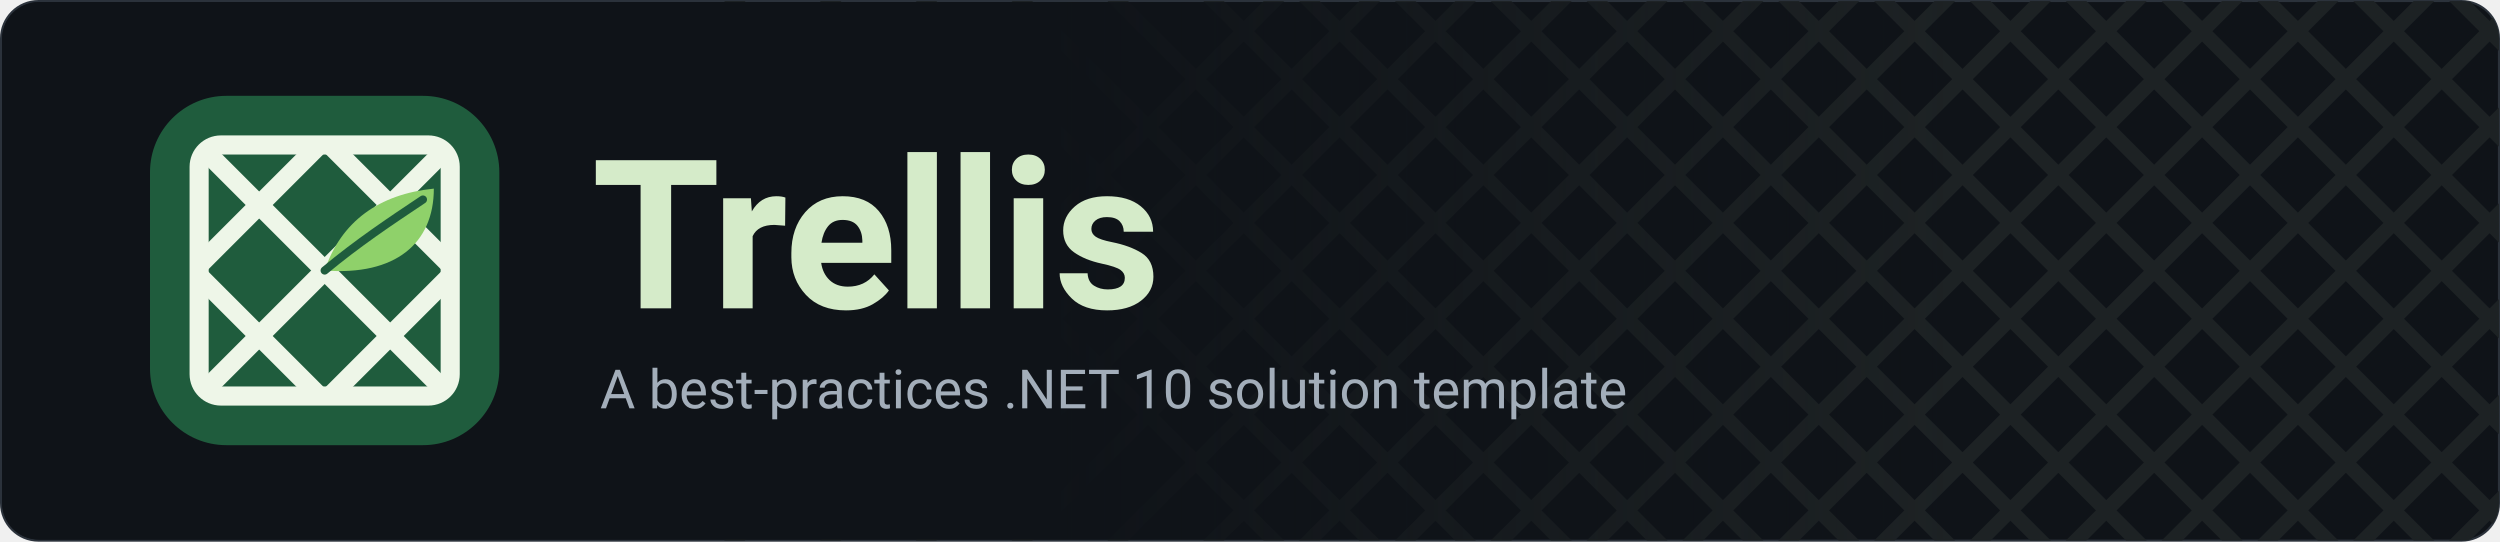
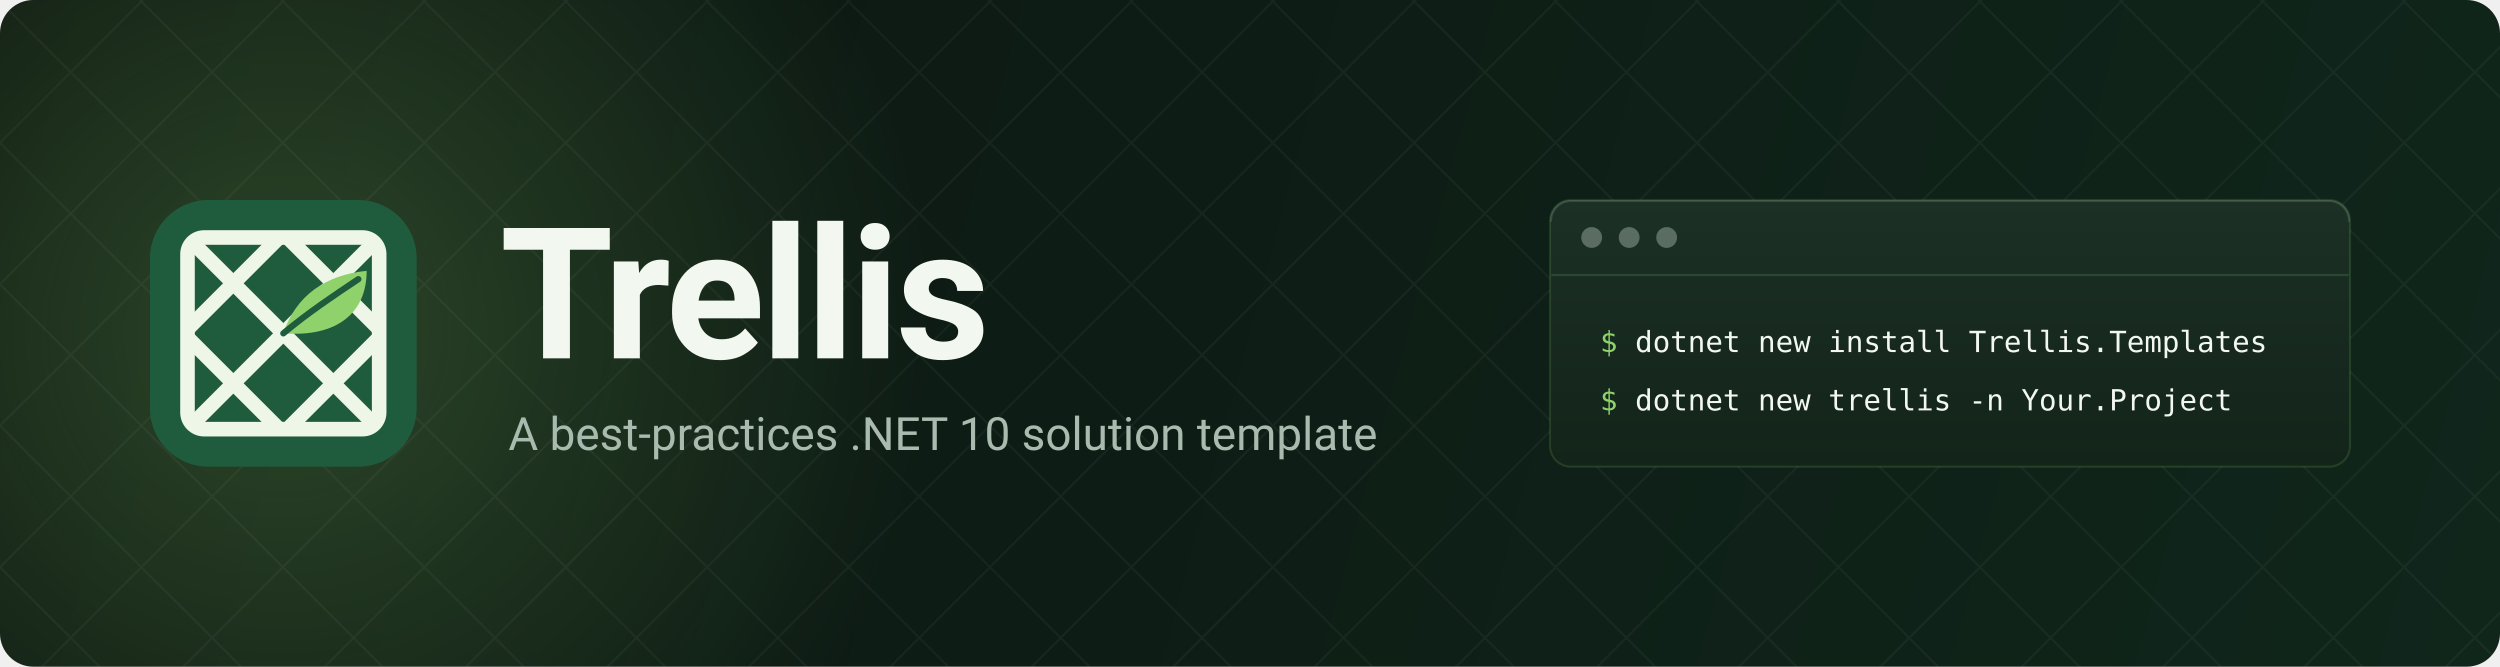
- <svg xmlns="http://www.w3.org/2000/svg" width="1200" height="260" viewBox="0 0 1200 260" role="img" aria-labelledby="title desc">
+ <svg xmlns="http://www.w3.org/2000/svg" width="1200" height="320" viewBox="0 0 1200 320" role="img" aria-labelledby="title desc">
  <style>
-     .s100w700 { font-family: ui-sans-serif, -apple-system, "Segoe UI", Roboto, Helvetica, Arial, sans-serif; font-size: 100px; font-weight: 700 }
-     .s26 { font-family: ui-sans-serif, -apple-system, "Segoe UI", Roboto, Helvetica, Arial, sans-serif; font-size: 26px; font-weight: 400 }
+     .m14 { font-family: ui-monospace, SFMono-Regular, Menlo, Consolas, monospace; font-size: 14px; font-weight: 400 }
+     .s22 { font-family: ui-sans-serif, -apple-system, "Segoe UI", Roboto, Helvetica, Arial, sans-serif; font-size: 22px; font-weight: 400 }
+     .s88w700 { font-family: ui-sans-serif, -apple-system, "Segoe UI", Roboto, Helvetica, Arial, sans-serif; font-size: 88px; font-weight: 700 }
  </style>
  <defs>
-     <clipPath id="banner-clip">
-       <rect x="0.5" y="0.5" width="1199" height="259" rx="18" />
-     </clipPath>
-     <linearGradient id="banner-fade" x1="0" x2="1" y1="0" y2="0">
-       <stop offset="0.42" stop-color="#0f1318" />
-       <stop offset="0.78" stop-color="#0f1318" stop-opacity="0" />
+     <linearGradient id="stage" gradientUnits="userSpaceOnUse" x1="0" y1="0" x2="1200" y2="320">
+       <stop offset="0" stop-color="#0b1510" />
+       <stop offset="1" stop-color="#10261b" />
+     </linearGradient>
+     <radialGradient id="glow" gradientUnits="userSpaceOnUse" cx="136" cy="160" r="520">
+       <stop offset="0" stop-color="#8fd16a" stop-opacity="0.25" />
+       <stop offset="0.6" stop-color="#8fd16a" stop-opacity="0" />
+     </radialGradient>
+     <pattern id="stage-lattice" width="48" height="48" patternUnits="userSpaceOnUse" patternTransform="rotate(45)">
+       <path d="M0 0.5 H48 M0.5 0 V48" fill="none" stroke="#ffffff" stroke-opacity="0.04" stroke-width="1" />
+     </pattern>
+     <linearGradient id="terminal" x1="0" y1="0" x2="0" y2="1">
+       <stop offset="0" stop-color="#1c3026" />
+       <stop offset="1" stop-color="#132419" />
    </linearGradient>
  </defs>
-   <rect x="0.5" y="0.5" width="1199" height="259" rx="18" fill="#0f1318" stroke="#2b323b" stroke-width="1" />
-   <g clip-path="url(#banner-clip)">
-     <path d="M332 -20 L632 280 M632 -20 L332 280 M378 -20 L678 280 M678 -20 L378 280 M424 -20 L724 280 M724 -20 L424 280 M470 -20 L770 280 M770 -20 L470 280 M516 -20 L816 280 M816 -20 L516 280 M562 -20 L862 280 M862 -20 L562 280 M608 -20 L908 280 M908 -20 L608 280 M654 -20 L954 280 M954 -20 L654 280 M700 -20 L1000 280 M1000 -20 L700 280 M746 -20 L1046 280 M1046 -20 L746 280 M792 -20 L1092 280 M1092 -20 L792 280 M838 -20 L1138 280 M1138 -20 L838 280 M884 -20 L1184 280 M1184 -20 L884 280 M930 -20 L1230 280 M1230 -20 L930 280 M976 -20 L1276 280 M1276 -20 L976 280 M1022 -20 L1322 280 M1322 -20 L1022 280 M1068 -20 L1368 280 M1368 -20 L1068 280 M1114 -20 L1414 280 M1414 -20 L1114 280 M1160 -20 L1460 280 M1460 -20 L1160 280 M1206 -20 L1506 280 M1506 -20 L1206 280 M1252 -20 L1552 280 M1552 -20 L1252 280 M1298 -20 L1598 280 M1598 -20 L1298 280 M1344 -20 L1644 280 M1644 -20 L1344 280 M1390 -20 L1690 280 M1690 -20 L1390 280" stroke="#1d2224" stroke-width="7" fill="none" />
-   </g>
-   <rect x="1" y="1" width="1198" height="258" rx="18" fill="url(#banner-fade)" />
-   <g transform="translate(72 46) scale(1.31)">
+   <rect x="0" y="0" width="1200" height="320" rx="16" fill="url(#stage)" />
+   <rect x="0" y="0" width="1200" height="320" rx="16" fill="url(#glow)" />
+   <rect x="0" y="0" width="1200" height="320" rx="16" fill="url(#stage-lattice)" />
+   <g transform="translate(72 96) scale(1)">
    <defs>
      <clipPath id="trellis-mark-frame">
        <rect x="18" y="18" width="92" height="92" rx="8" />
      </clipPath>
    </defs>
    <rect width="128" height="128" rx="28" fill="#1F5C3D" />
    <g clip-path="url(#trellis-mark-frame)" stroke="#EEF6E8" stroke-width="7" fill="none">
      <path d="M-20 100 L100 -20 M-20 148 L148 -20 M28 148 L148 28" />
      <path d="M-20 -68 L148 100 M-20 -20 L148 148 M-20 28 L148 196" />
    </g>
    <rect x="18" y="18" width="92" height="92" rx="8" fill="none" stroke="#EEF6E8" stroke-width="7" />
    <path d="M64 64 C 70 46, 84 36, 104 34 C 104 54, 90 66, 64 64 Z" fill="#8FD16A" />
    <path d="M64 64 C 76 54, 88 46, 100 38" stroke="#1F5C3D" stroke-width="3" fill="none" stroke-linecap="round" />
  </g>
-   <text class="s100w700" x="284" y="148" fill="#d5ebc9" letter-spacing="-1">Trellis</text>
-   <text class="s26" x="288" y="196" fill="#a3aeba">A best-practices .NET 10 solution template</text>
+   <text class="s88w700" x="240" y="172" fill="#f2f7f0" letter-spacing="-1.76">Trellis</text>
+   <text class="s22" x="244" y="216" fill="#a9bbae">A best-practices .NET 10 solution template</text>
+   <rect x="744" y="96" width="384" height="128" rx="10" fill="url(#terminal)" stroke="#8fd16a" stroke-width="1" stroke-opacity="0.16" />
+   <path d="M744.5 106 A9.5 9.5 0 0 1 754 96.5 H1118 A9.5 9.5 0 0 1 1127.5 106" fill="none" stroke="#ffffff" stroke-width="1" stroke-opacity="0.12" stroke-linecap="round" stroke-linejoin="round" />
+   <circle cx="764" cy="114" r="5" fill="#a9bbae" fill-opacity="0.45" />
+   <circle cx="782" cy="114" r="5" fill="#a9bbae" fill-opacity="0.45" />
+   <circle cx="800" cy="114" r="5" fill="#a9bbae" fill-opacity="0.45" />
+   <line x1="745" y1="132" x2="1127" y2="132" stroke="#8fd16a" stroke-width="1" stroke-linecap="round" stroke-opacity="0.16" />
+   <text class="m14" x="768" y="169" fill="#8fd16a">$ <tspan class="m14" fill="#f2f7f0">dotnet new install Trellis.Templates</tspan>
+   </text>
+   <text class="m14" x="768" y="197" fill="#8fd16a">$ <tspan class="m14" fill="#f2f7f0">dotnet new trellis -n Your.Project</tspan>
+   </text>
</svg>
